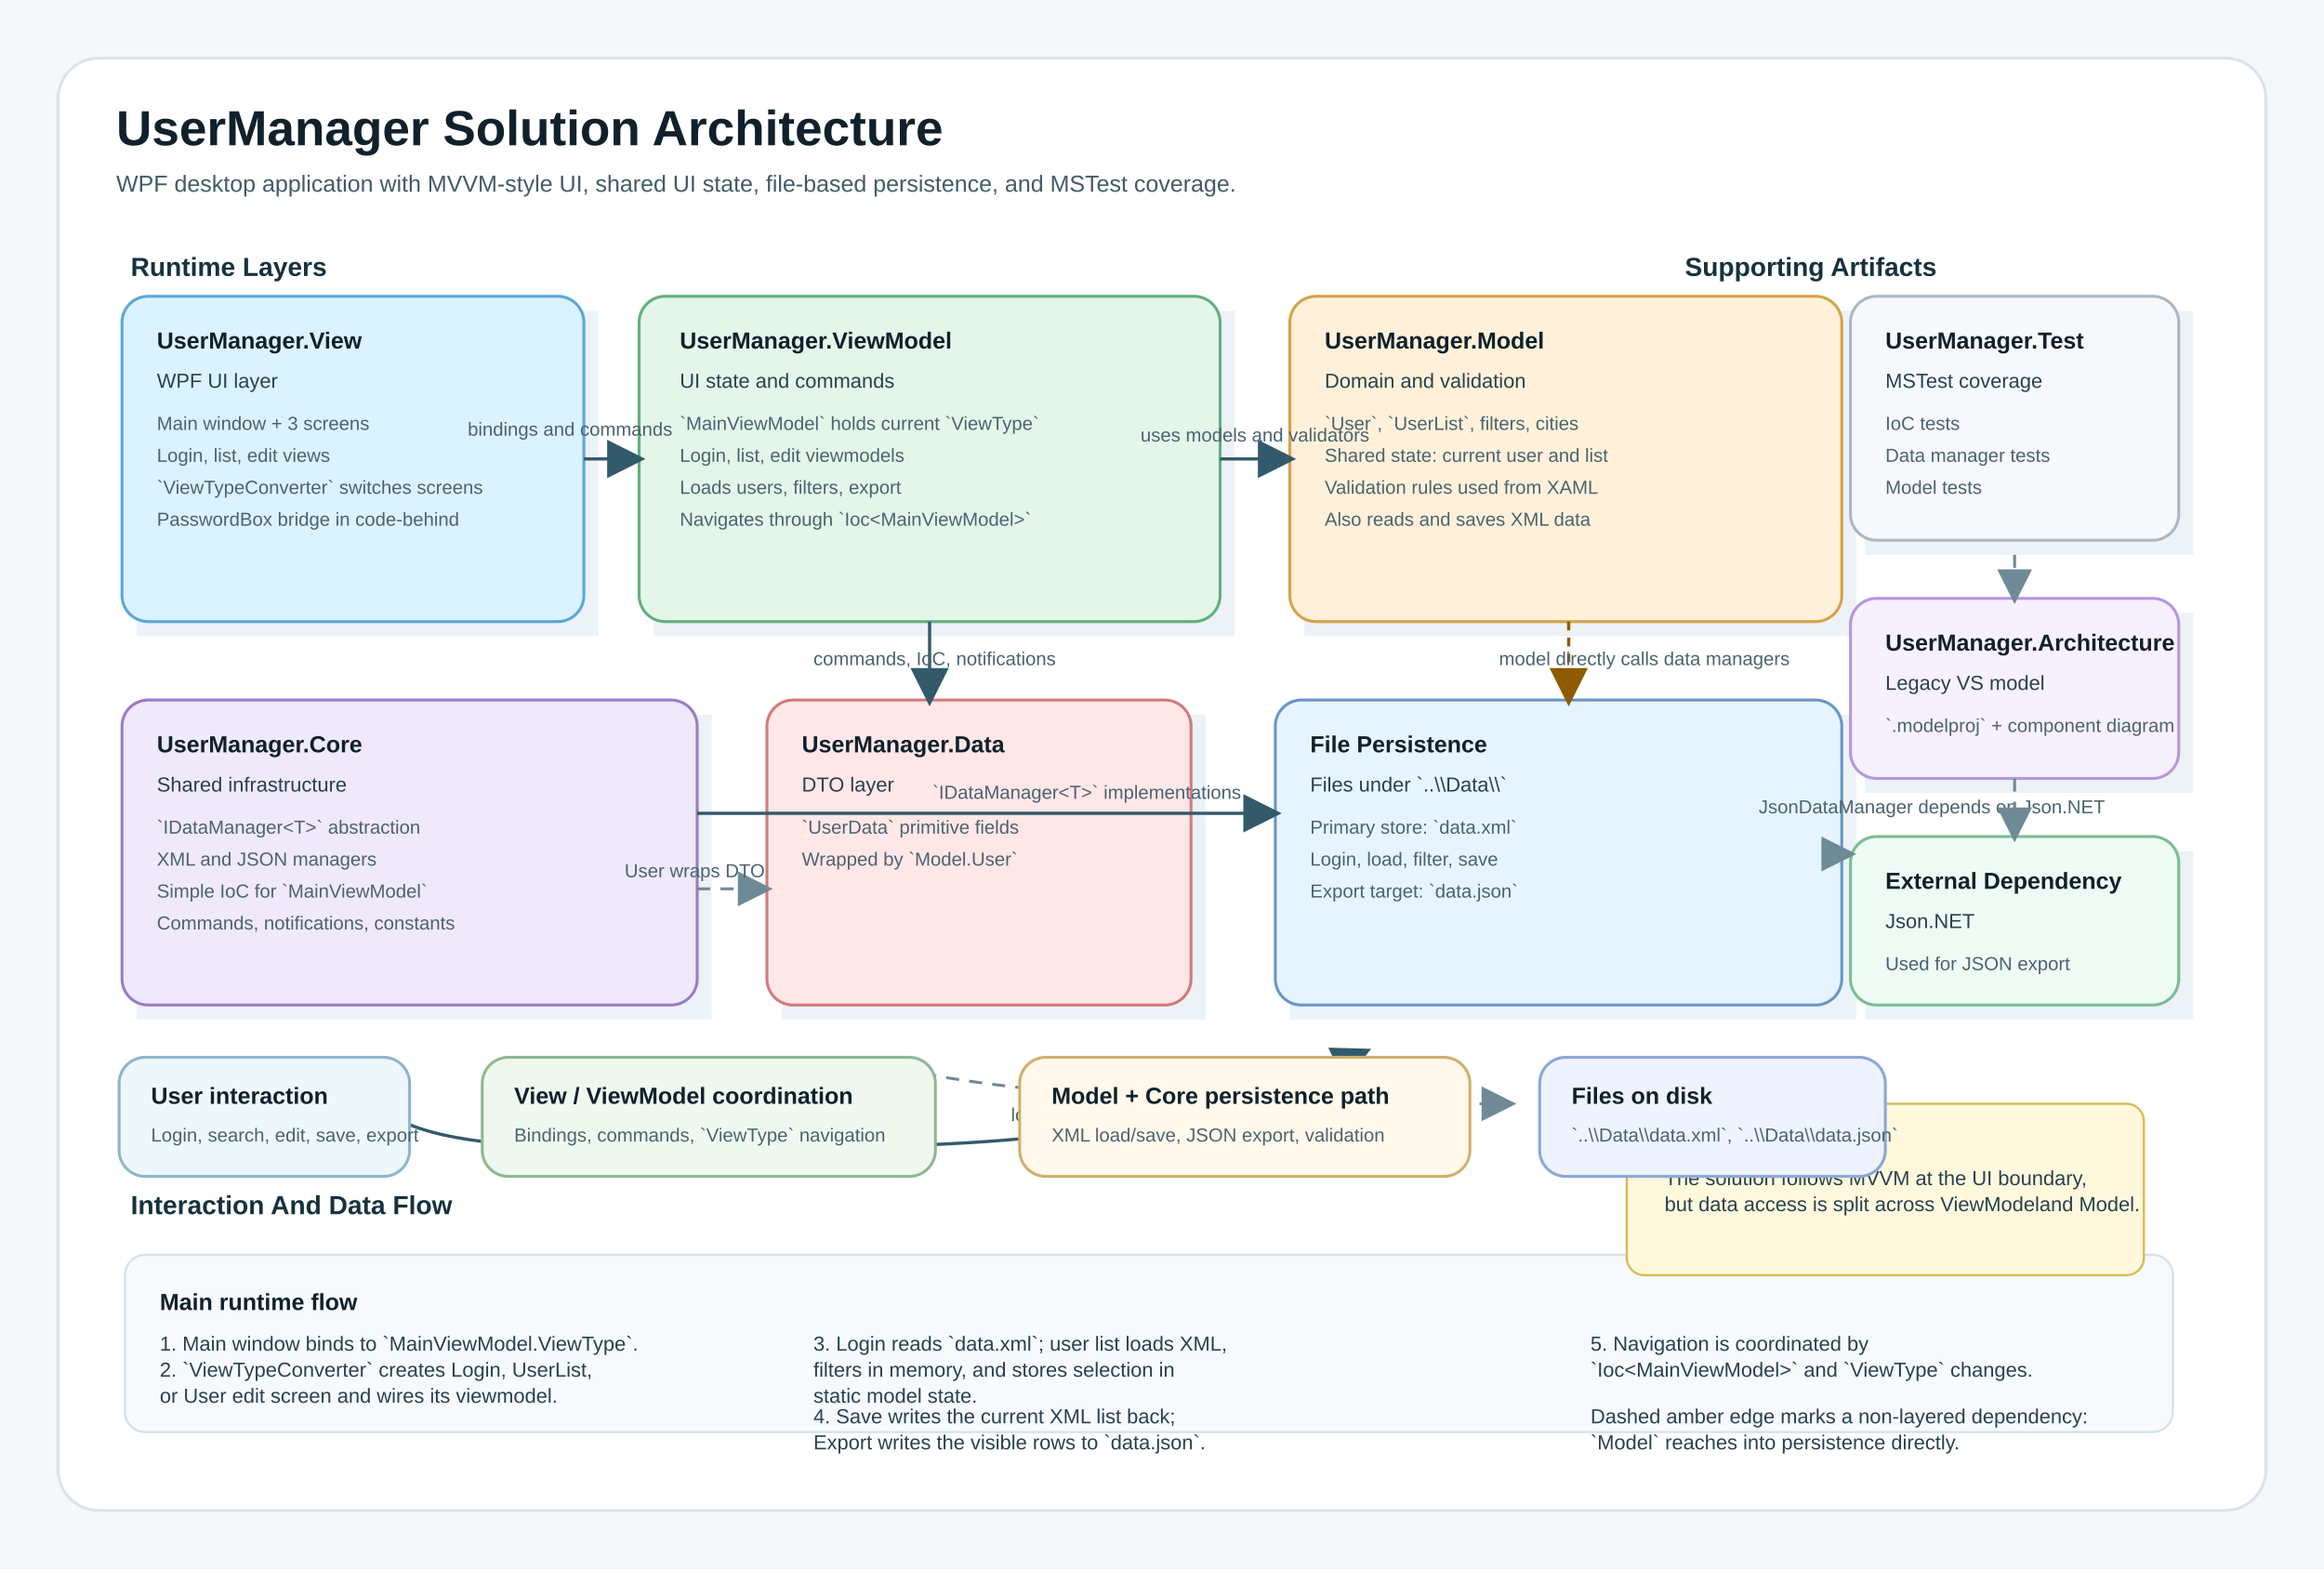
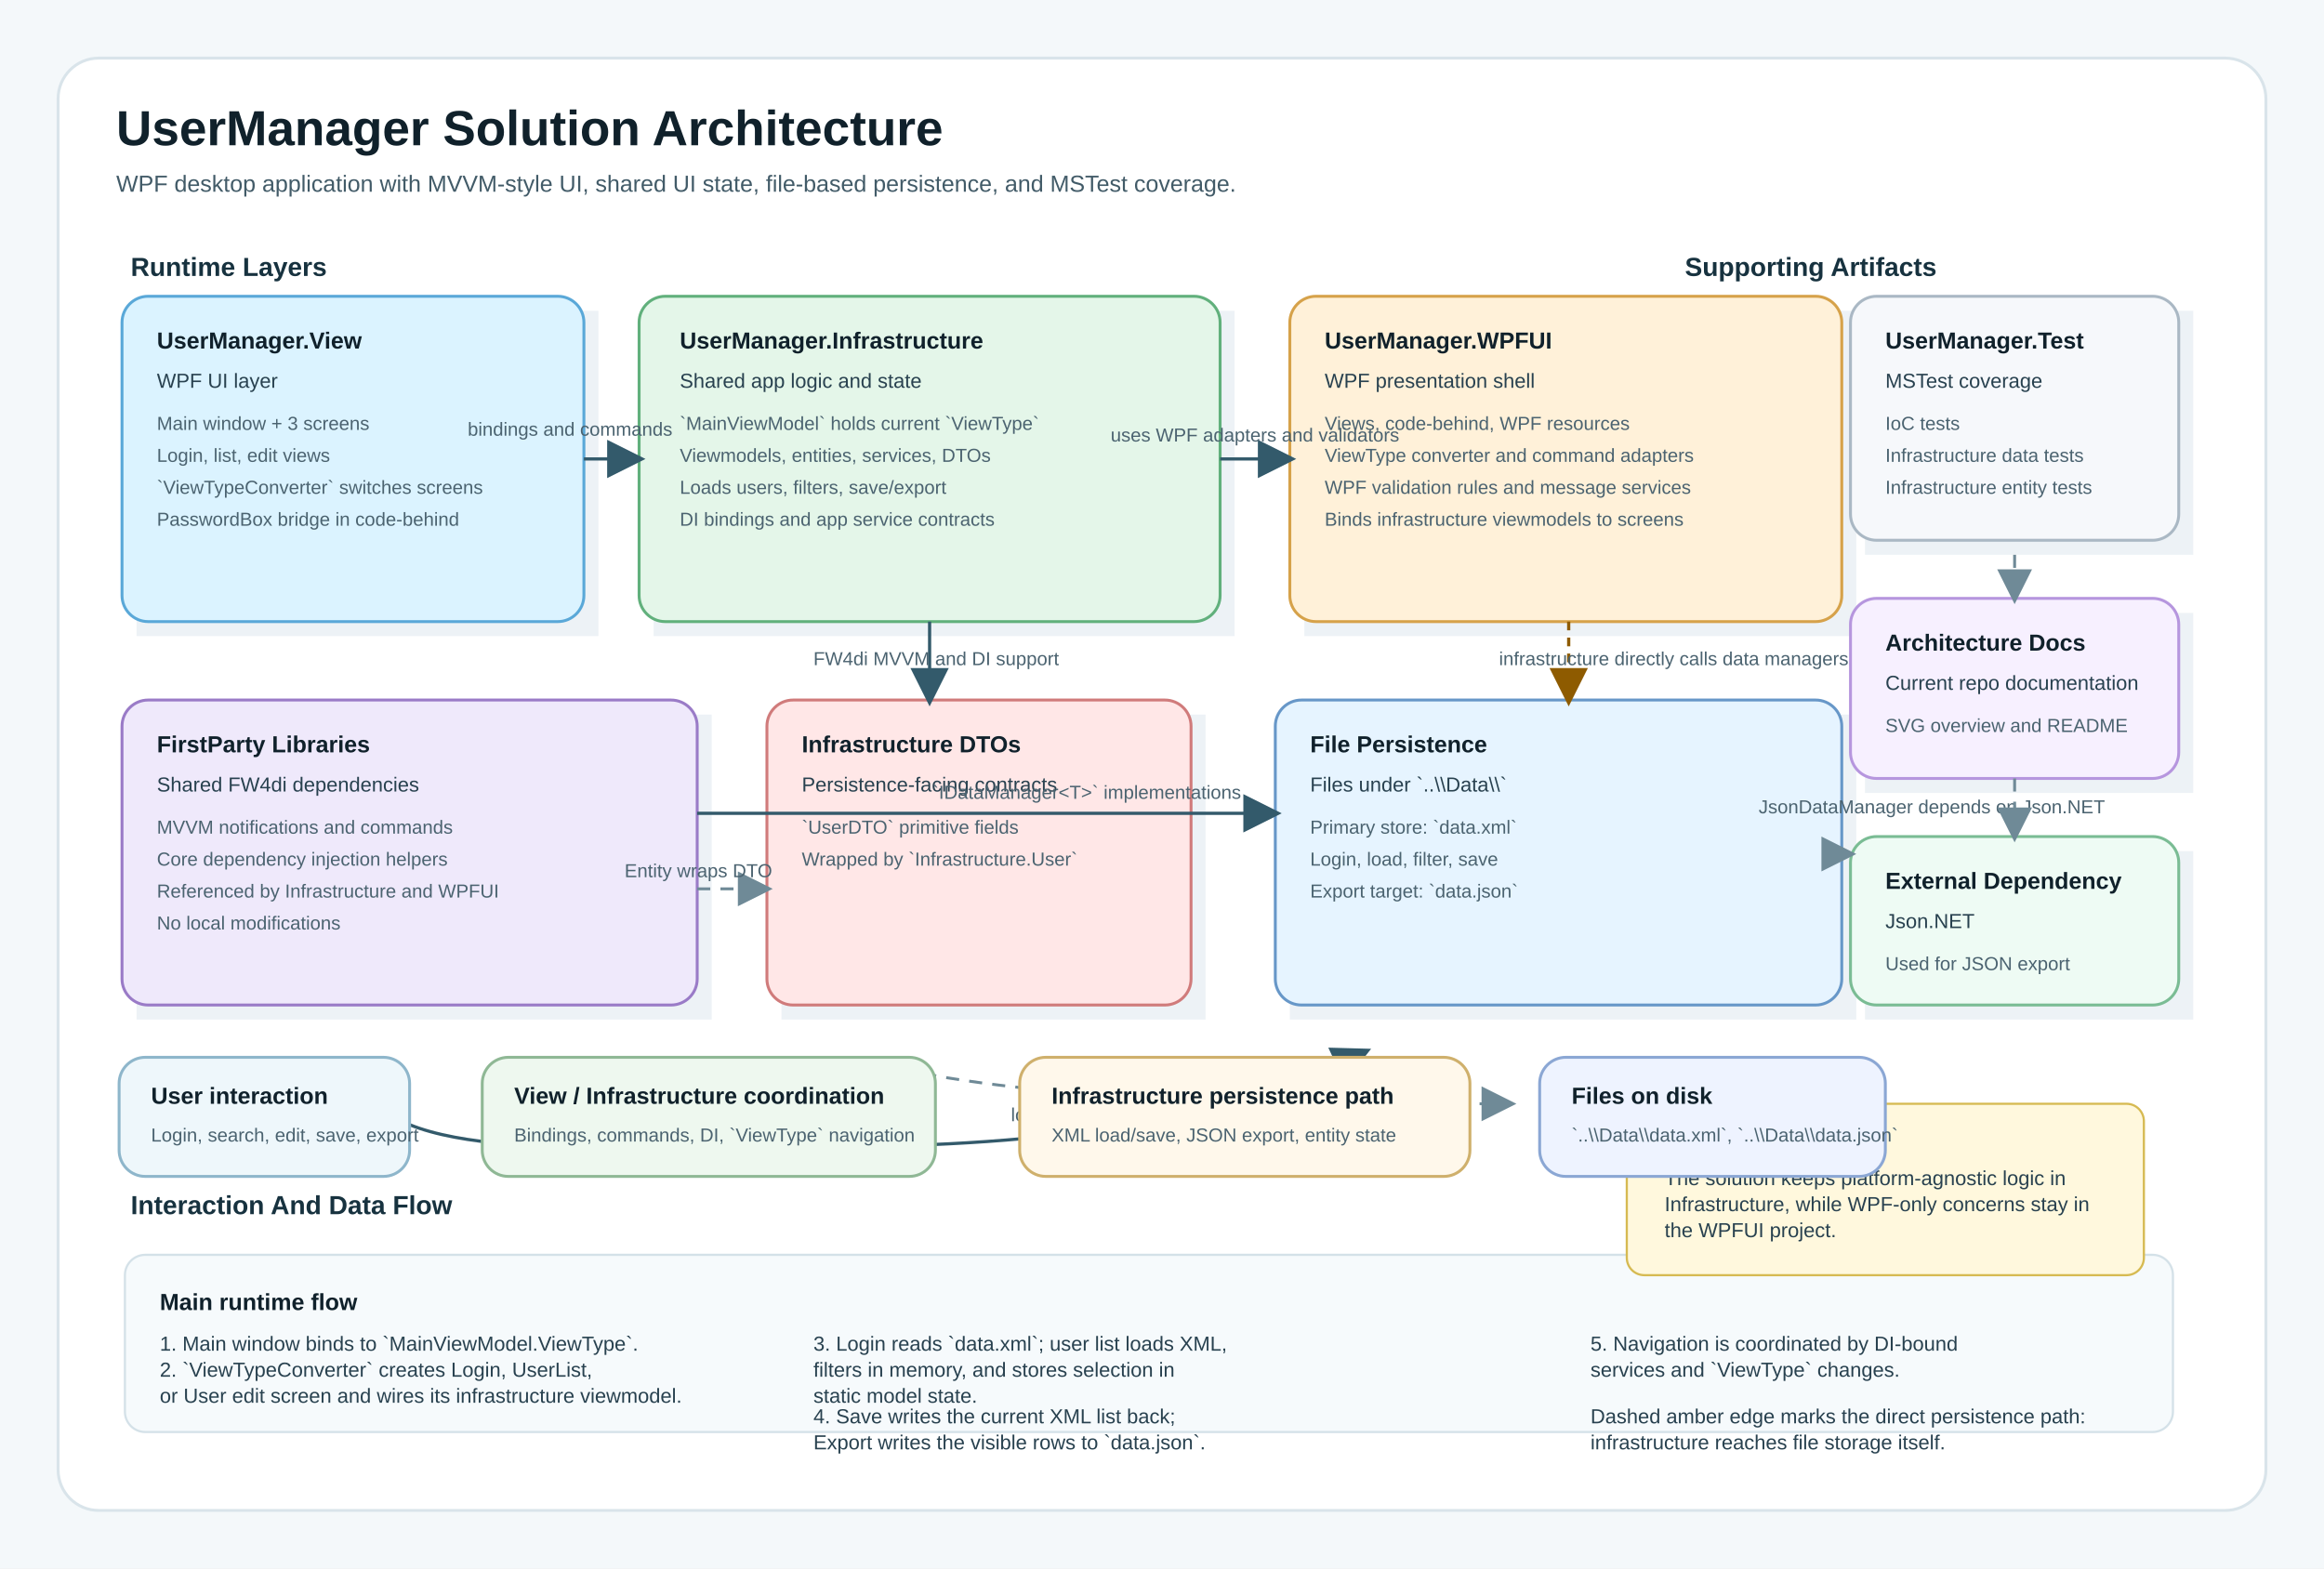
<svg xmlns="http://www.w3.org/2000/svg" width="1600" height="1080" viewBox="0 0 1600 1080" role="img" aria-labelledby="title desc">
  <defs>
    <style>
      text { font-family: 'Segoe UI', Tahoma, Arial, sans-serif; fill: #10212b; }
      .title { font-size: 34px; font-weight: 700; }
      .subtitle { font-size: 16px; fill: #425b68; }
      .section { font-size: 18px; font-weight: 700; fill: #17323f; }
      .label { font-size: 16px; font-weight: 700; }
      .body { font-size: 14px; fill: #28414f; }
      .small { font-size: 13px; fill: #4b6370; }
      .card { rx: 18; ry: 18; stroke-width: 2; }
      .shadow { fill: #d7e3ea; opacity: 0.45; }
      .edge { stroke: #335a6b; stroke-width: 2.2; fill: none; }
      .edge-soft { stroke: #6f8a97; stroke-width: 2; fill: none; stroke-dasharray: 9 7; }
      .edge-warn { stroke: #8e5b00; stroke-width: 2.2; fill: none; stroke-dasharray: 6 5; }
      .note { fill: #fff8dd; stroke: #d6ba52; stroke-width: 1.5; rx: 12; ry: 12; }
      .legend { fill: #f6fafc; stroke: #d4e1e8; stroke-width: 1.5; rx: 14; ry: 14; }
    
      text { dominant-baseline: auto; }</style>
    <marker id="arrow" markerWidth="12" markerHeight="12" refX="10" refY="6" orient="auto">
      <path d="M0,0 L12,6 L0,12 z" fill="#335a6b" />
    </marker>
    <marker id="arrowSoft" markerWidth="12" markerHeight="12" refX="10" refY="6" orient="auto">
      <path d="M0,0 L12,6 L0,12 z" fill="#6f8a97" />
    </marker>
    <marker id="arrowWarn" markerWidth="12" markerHeight="12" refX="10" refY="6" orient="auto">
      <path d="M0,0 L12,6 L0,12 z" fill="#8e5b00" />
    </marker>
  </defs>
  <rect width="1600" height="1080" fill="#f4f8fa" />
  <rect x="40" y="40" width="1520" height="1000" fill="#ffffff" stroke="#d9e4ea" stroke-width="2" rx="28" ry="28" />
  <text x="80" y="100" class="title">UserManager Solution Architecture</text>
  <text x="80" y="132" class="subtitle">WPF desktop application with MVVM-style UI, shared UI state, file-based persistence, and MSTest coverage.</text>
  <text x="90" y="190" class="section">Runtime Layers</text>
  <text x="1160" y="190" class="section">Supporting Artifacts</text>
  <text x="90" y="836" class="section">Interaction And Data Flow</text>
  <rect x="94" y="214" width="318" height="224" class="shadow" />
  <rect x="84" y="204" width="318" height="224" class="card" fill="#dbf3ff" stroke="#5aa8d8" />
  <text x="108" y="240" class="label">UserManager.View</text>
  <text x="108" y="267" class="body">WPF UI layer</text>
  <text x="108" y="296" class="small">Main window + 3 screens</text>
  <text x="108" y="318" class="small">Login, list, edit views</text>
  <text x="108" y="340" class="small">`ViewTypeConverter` switches screens</text>
  <text x="108" y="362" class="small">PasswordBox bridge in code-behind</text>
  <rect x="450" y="214" width="400" height="224" class="shadow" />
  <rect x="440" y="204" width="400" height="224" class="card" fill="#e4f6e9" stroke="#61b07c" />
-   <text x="468" y="240" class="label">UserManager.ViewModel</text>
-   <text x="468" y="267" class="body">UI state and commands</text>
+   <text x="468" y="240" class="label">UserManager.Infrastructure</text>
+   <text x="468" y="267" class="body">Shared app logic and state</text>
  <text x="468" y="296" class="small">`MainViewModel` holds current `ViewType`</text>
-   <text x="468" y="318" class="small">Login, list, edit viewmodels</text>
-   <text x="468" y="340" class="small">Loads users, filters, export</text>
-   <text x="468" y="362" class="small">Navigates through `Ioc&lt;MainViewModel&gt;`</text>
+   <text x="468" y="318" class="small">Viewmodels, entities, services, DTOs</text>
+   <text x="468" y="340" class="small">Loads users, filters, save/export</text>
+   <text x="468" y="362" class="small">DI bindings and app service contracts</text>
  <rect x="898" y="214" width="380" height="224" class="shadow" />
  <rect x="888" y="204" width="380" height="224" class="card" fill="#fff1d9" stroke="#d6a24a" />
-   <text x="912" y="240" class="label">UserManager.Model</text>
-   <text x="912" y="267" class="body">Domain and validation</text>
-   <text x="912" y="296" class="small">`User`, `UserList`, filters, cities</text>
-   <text x="912" y="318" class="small">Shared state: current user and list</text>
-   <text x="912" y="340" class="small">Validation rules used from XAML</text>
-   <text x="912" y="362" class="small">Also reads and saves XML data</text>
+   <text x="912" y="240" class="label">UserManager.WPFUI</text>
+   <text x="912" y="267" class="body">WPF presentation shell</text>
+   <text x="912" y="296" class="small">Views, code-behind, WPF resources</text>
+   <text x="912" y="318" class="small">ViewType converter and command adapters</text>
+   <text x="912" y="340" class="small">WPF validation rules and message services</text>
+   <text x="912" y="362" class="small">Binds infrastructure viewmodels to screens</text>
  <rect x="94" y="492" width="396" height="210" class="shadow" />
  <rect x="84" y="482" width="396" height="210" class="card" fill="#efe9fb" stroke="#9a7bc7" />
-   <text x="108" y="518" class="label">UserManager.Core</text>
-   <text x="108" y="545" class="body">Shared infrastructure</text>
-   <text x="108" y="574" class="small">`IDataManager&lt;T&gt;` abstraction</text>
-   <text x="108" y="596" class="small">XML and JSON managers</text>
-   <text x="108" y="618" class="small">Simple IoC for `MainViewModel`</text>
-   <text x="108" y="640" class="small">Commands, notifications, constants</text>
+   <text x="108" y="518" class="label">FirstParty Libraries</text>
+   <text x="108" y="545" class="body">Shared FW4di dependencies</text>
+   <text x="108" y="574" class="small">MVVM notifications and commands</text>
+   <text x="108" y="596" class="small">Core dependency injection helpers</text>
+   <text x="108" y="618" class="small">Referenced by Infrastructure and WPFUI</text>
+   <text x="108" y="640" class="small">No local modifications</text>
  <rect x="538" y="492" width="292" height="210" class="shadow" />
  <rect x="528" y="482" width="292" height="210" class="card" fill="#ffe7e7" stroke="#d07b7b" />
-   <text x="552" y="518" class="label">UserManager.Data</text>
-   <text x="552" y="545" class="body">DTO layer</text>
-   <text x="552" y="574" class="small">`UserData` primitive fields</text>
-   <text x="552" y="596" class="small">Wrapped by `Model.User`</text>
+   <text x="552" y="518" class="label">Infrastructure DTOs</text>
+   <text x="552" y="545" class="body">Persistence-facing contracts</text>
+   <text x="552" y="574" class="small">`UserDTO` primitive fields</text>
+   <text x="552" y="596" class="small">Wrapped by `Infrastructure.User`</text>
  <rect x="888" y="492" width="390" height="210" class="shadow" />
  <rect x="878" y="482" width="390" height="210" class="card" fill="#e6f4ff" stroke="#6797c8" />
  <text x="902" y="518" class="label">File Persistence</text>
  <text x="902" y="545" class="body">Files under `..\\Data\\`</text>
  <text x="902" y="574" class="small">Primary store: `data.xml`</text>
  <text x="902" y="596" class="small">Login, load, filter, save</text>
  <text x="902" y="618" class="small">Export target: `data.json`</text>
  <rect x="1284" y="214" width="226" height="168" class="shadow" />
  <rect x="1274" y="204" width="226" height="168" class="card" fill="#f6f8fb" stroke="#aab8c4" />
  <text x="1298" y="240" class="label">UserManager.Test</text>
  <text x="1298" y="267" class="body">MSTest coverage</text>
  <text x="1298" y="296" class="small">IoC tests</text>
-   <text x="1298" y="318" class="small">Data manager tests</text>
-   <text x="1298" y="340" class="small">Model tests</text>
+   <text x="1298" y="318" class="small">Infrastructure data tests</text>
+   <text x="1298" y="340" class="small">Infrastructure entity tests</text>
  <rect x="1284" y="422" width="226" height="124" class="shadow" />
  <rect x="1274" y="412" width="226" height="124" class="card" fill="#f7f0ff" stroke="#b696de" />
-   <text x="1298" y="448" class="label">UserManager.Architecture</text>
-   <text x="1298" y="475" class="body">Legacy VS model</text>
-   <text x="1298" y="504" class="small">`.modelproj` + component diagram</text>
+   <text x="1298" y="448" class="label">Architecture Docs</text>
+   <text x="1298" y="475" class="body">Current repo documentation</text>
+   <text x="1298" y="504" class="small">SVG overview and README</text>
  <rect x="1284" y="586" width="226" height="116" class="shadow" />
  <rect x="1274" y="576" width="226" height="116" class="card" fill="#eefbf4" stroke="#7abc94" />
  <text x="1298" y="612" class="label">External Dependency</text>
  <text x="1298" y="639" class="body">Json.NET</text>
  <text x="1298" y="668" class="small">Used for JSON export</text>
  <path d="M402 316 L440 316" class="edge" marker-end="url(#arrow)" />
  <text x="322" y="300" class="small">bindings and commands</text>
  <path d="M840 316 L888 316" class="edge" marker-end="url(#arrow)" />
-   <text x="864" y="304" class="small" text-anchor="middle">uses models and validators</text>
+   <text x="864" y="304" class="small" text-anchor="middle">uses WPF adapters and validators</text>
  <path d="M640 428 L640 482" class="edge" marker-end="url(#arrow)" />
-   <text x="560" y="458" class="small">commands, IoC, notifications</text>
+   <text x="560" y="458" class="small">FW4di MVVM and DI support</text>
  <path d="M1080 428 L1080 482" class="edge-warn" marker-end="url(#arrowWarn)" />
-   <text x="1032" y="458" class="small">model directly calls data managers</text>
+   <text x="1032" y="458" class="small">infrastructure directly calls data managers</text>
  <path d="M480 612 L528 612" class="edge-soft" marker-end="url(#arrowSoft)" />
-   <text x="430" y="604" class="small">User wraps DTO</text>
+   <text x="430" y="604" class="small">Entity wraps DTO</text>
  <path d="M480 560 C620 560, 760 560, 878 560" class="edge" marker-end="url(#arrow)" />
  <text x="642" y="550" class="small">`IDataManager&lt;T&gt;` implementations</text>
  <path d="M1268 588 L1274 588" class="edge-soft" marker-end="url(#arrowSoft)" />
  <text x="1330" y="560" class="small" text-anchor="middle">JsonDataManager depends on Json.NET</text>
  <path d="M1387 382 L1387 412" class="edge-soft" marker-end="url(#arrowSoft)" />
  <path d="M1387 536 L1387 576" class="edge-soft" marker-end="url(#arrowSoft)" />
  <rect x="86" y="864" width="1410" height="122" class="legend" />
  <text x="110" y="902" class="label">Main runtime flow</text>
  <text x="110" y="930" class="body">
    <tspan x="110" dy="0">1. Main window binds to `MainViewModel.ViewType`.</tspan>
    <tspan x="110" dy="1.28em">2. `ViewTypeConverter` creates Login, UserList,</tspan>
-     <tspan x="110" dy="1.28em">   or User edit screen and wires its viewmodel.</tspan>
+     <tspan x="110" dy="1.28em">   or User edit screen and wires its infrastructure viewmodel.</tspan>
  </text>
  <text x="560" y="930" class="body">
    <tspan x="560" dy="0">3. Login reads `data.xml`; user list loads XML,</tspan>
    <tspan x="560" dy="1.28em">   filters in memory, and stores selection in</tspan>
    <tspan x="560" dy="1.28em">   static model state.</tspan>
  </text>
  <text x="560" y="980" class="body">
    <tspan x="560" dy="0">4. Save writes the current XML list back;</tspan>
    <tspan x="560" dy="1.28em">   Export writes the visible rows to `data.json`.</tspan>
  </text>
  <text x="1095" y="930" class="body">
-     <tspan x="1095" dy="0">5. Navigation is coordinated by</tspan>
-     <tspan x="1095" dy="1.28em">   `Ioc&lt;MainViewModel&gt;` and `ViewType` changes.</tspan>
+     <tspan x="1095" dy="0">5. Navigation is coordinated by DI-bound</tspan>
+     <tspan x="1095" dy="1.28em">   services and `ViewType` changes.</tspan>
  </text>
  <text x="1095" y="980" class="body">
-     <tspan x="1095" dy="0">Dashed amber edge marks a non-layered dependency:</tspan>
-     <tspan x="1095" dy="1.28em">`Model` reaches into persistence directly.</tspan>
+     <tspan x="1095" dy="0">Dashed amber edge marks the direct persistence path:</tspan>
+     <tspan x="1095" dy="1.28em">infrastructure reaches file storage itself.</tspan>
  </text>
  <rect x="1120" y="760" width="356" height="118" class="note" />
  <text x="1146" y="790" class="label">Architectural note</text>
  <text x="1146" y="816" class="body">
-     <tspan x="1146" dy="0">The solution follows MVVM at the UI boundary,</tspan>
-     <tspan x="1146" dy="1.28em">but data access is split across ViewModel
- and Model.</tspan>
+     <tspan x="1146" dy="0">The solution keeps platform-agnostic logic in</tspan>
+     <tspan x="1146" dy="1.28em">Infrastructure, while WPF-only concerns stay in</tspan>
+     <tspan x="1146" dy="1.28em">the WPFUI project.</tspan>
  </text>
  <path d="M250 736 C250 800, 400 790, 530 790" class="edge" marker-end="url(#arrow)" />
  <text x="186" y="750" class="small">UI actions</text>
  <path d="M540 790 C700 790, 820 780, 940 724" class="edge" marker-end="url(#arrow)" />
  <text x="696" y="772" class="small">load / save / export</text>
  <path d="M620 736 C730 760, 900 760, 1040 760" class="edge-soft" marker-end="url(#arrowSoft)" />
  <text x="742" y="742" class="small">shared state: `CurrentUser`, `CurrentUsers`</text>
  <rect x="82" y="728" width="200" height="82" class="card" fill="#eef7fb" stroke="#8eb6cb" />
  <text x="104" y="760" class="label">User interaction</text>
  <text x="104" y="786" class="small">Login, search, edit, save, export</text>
  <rect x="332" y="728" width="312" height="82" class="card" fill="#eef8ef" stroke="#8fb895" />
-   <text x="354" y="760" class="label">View / ViewModel coordination</text>
-   <text x="354" y="786" class="small">Bindings, commands, `ViewType` navigation</text>
+   <text x="354" y="760" class="label">View / Infrastructure coordination</text>
+   <text x="354" y="786" class="small">Bindings, commands, DI, `ViewType` navigation</text>
  <rect x="702" y="728" width="310" height="82" class="card" fill="#fff8eb" stroke="#cfb06c" />
-   <text x="724" y="760" class="label">Model + Core persistence path</text>
-   <text x="724" y="786" class="small">XML load/save, JSON export, validation</text>
+   <text x="724" y="760" class="label">Infrastructure persistence path</text>
+   <text x="724" y="786" class="small">XML load/save, JSON export, entity state</text>
  <rect x="1060" y="728" width="238" height="82" class="card" fill="#eef3ff" stroke="#8ba7d4" />
  <text x="1082" y="760" class="label">Files on disk</text>
  <text x="1082" y="786" class="small">`..\\Data\\data.xml`, `..\\Data\\data.json`</text>
</svg>
